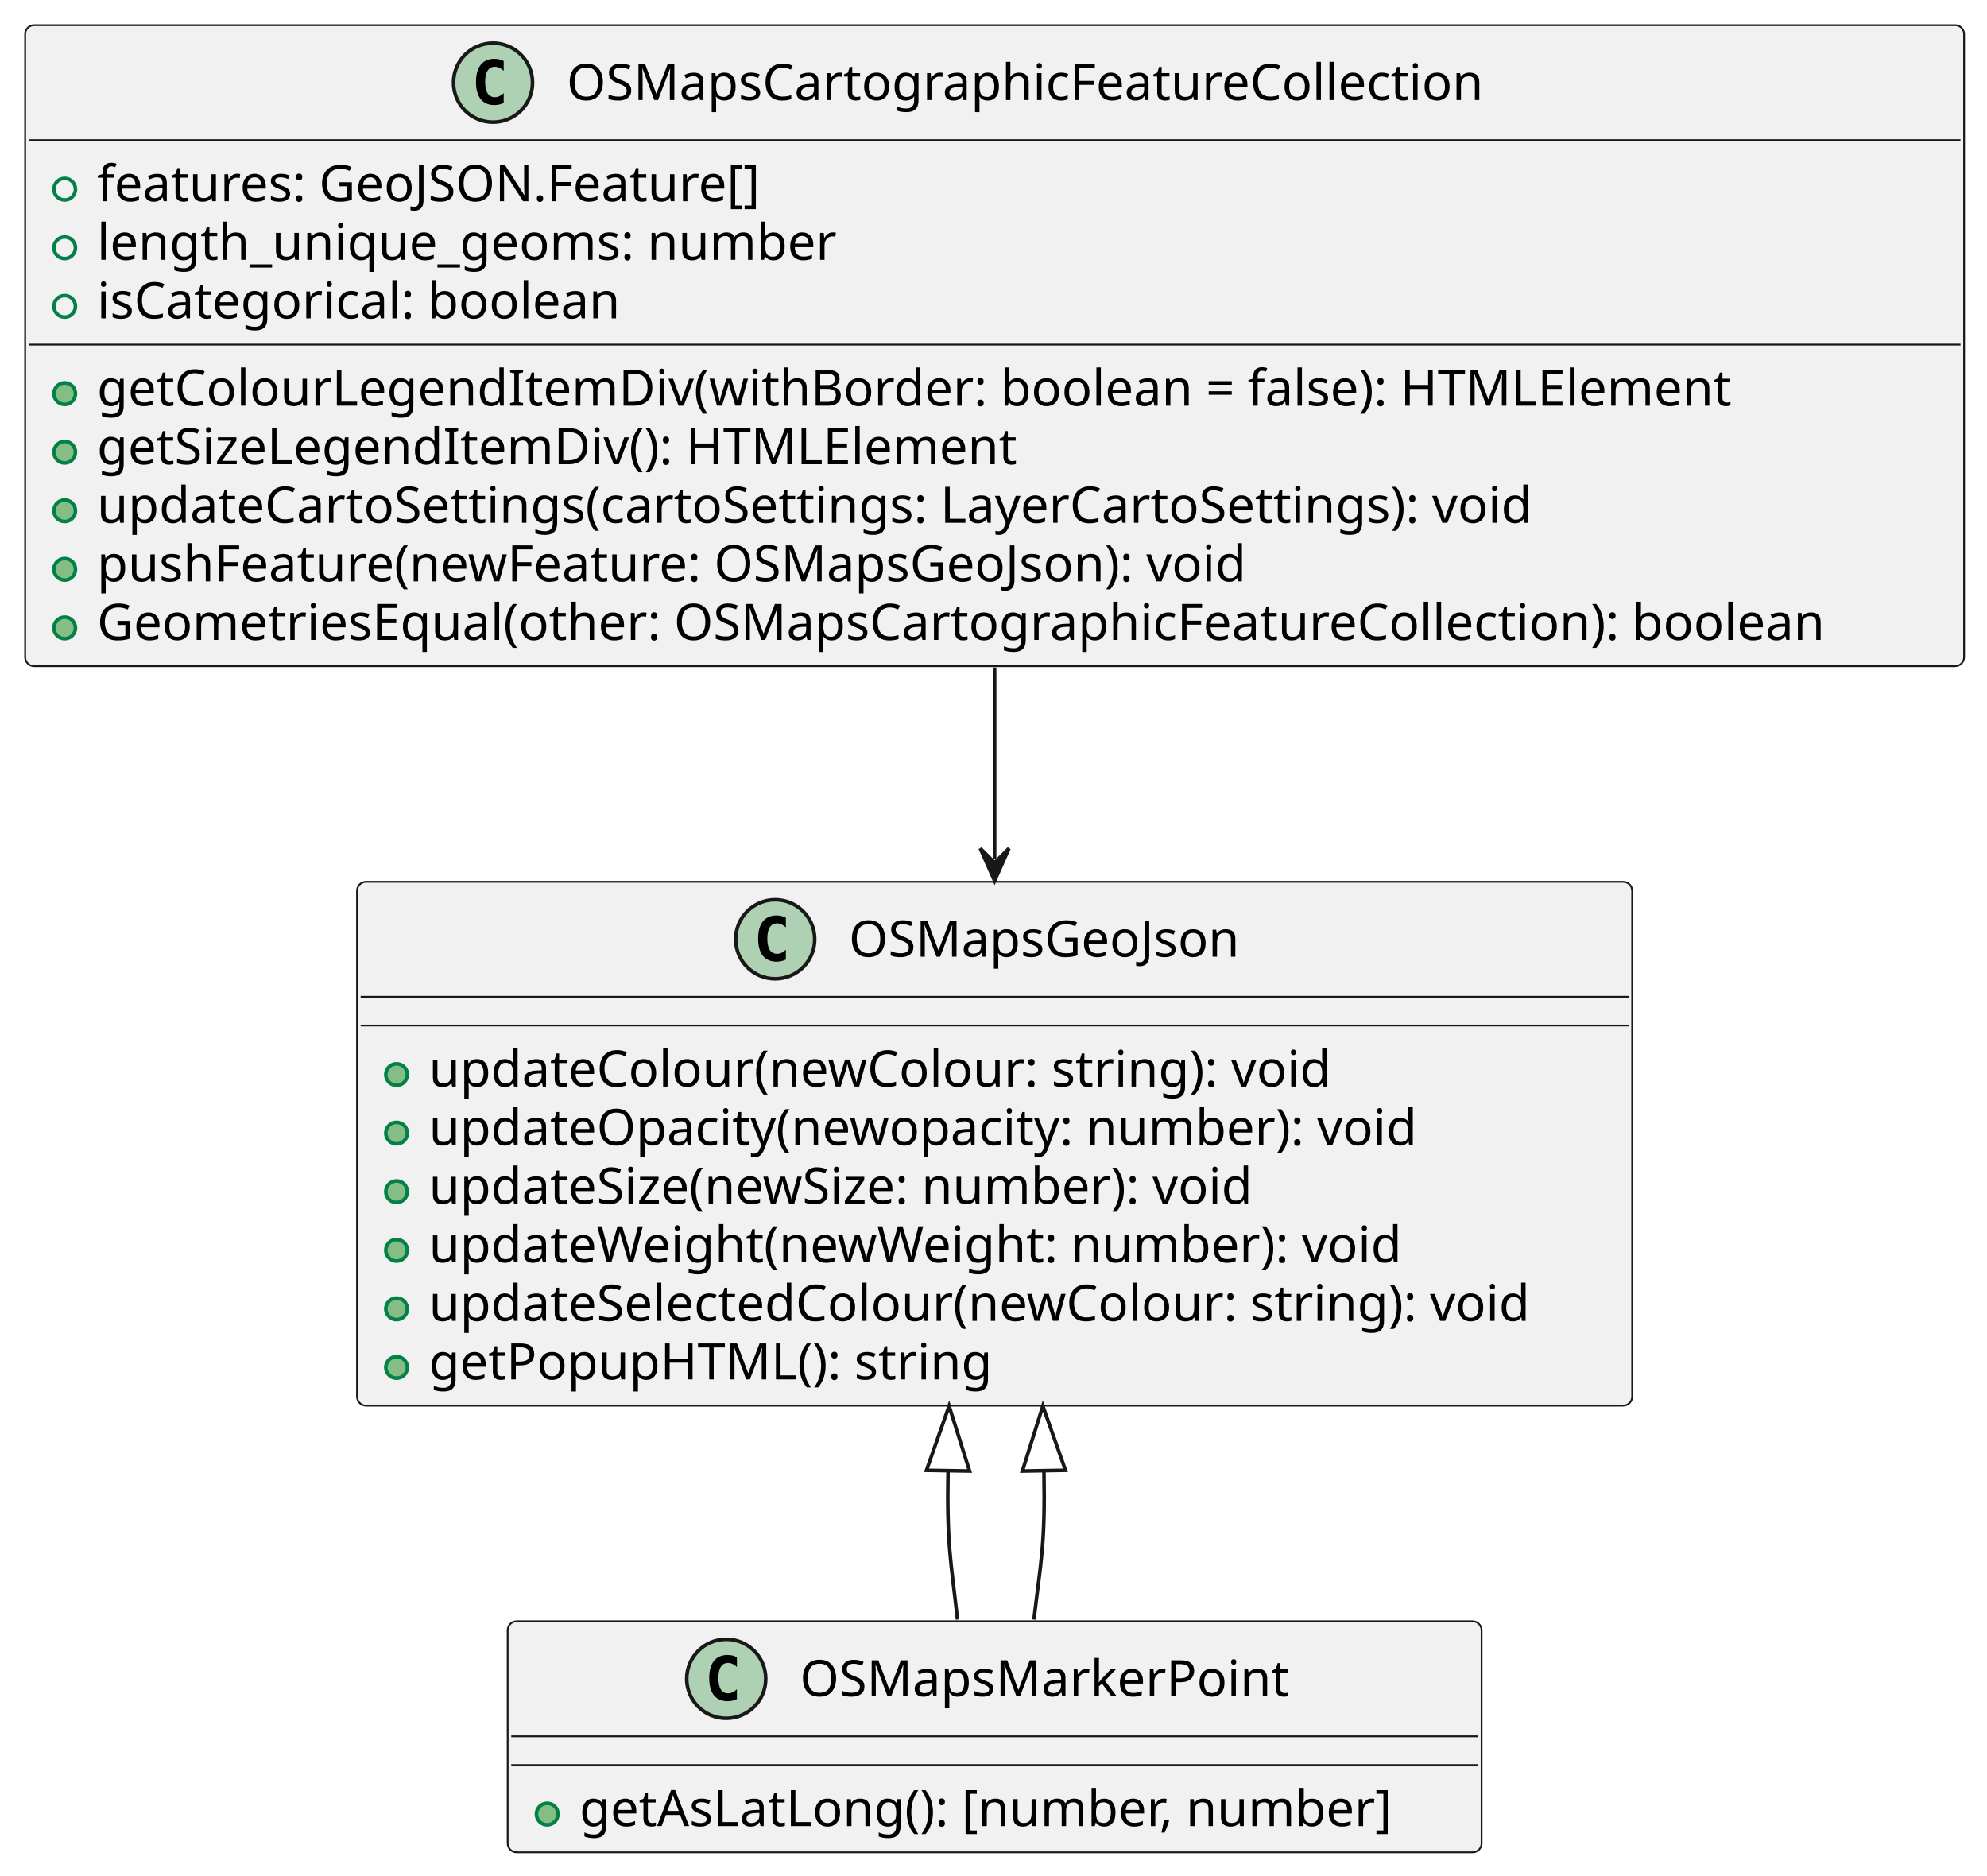
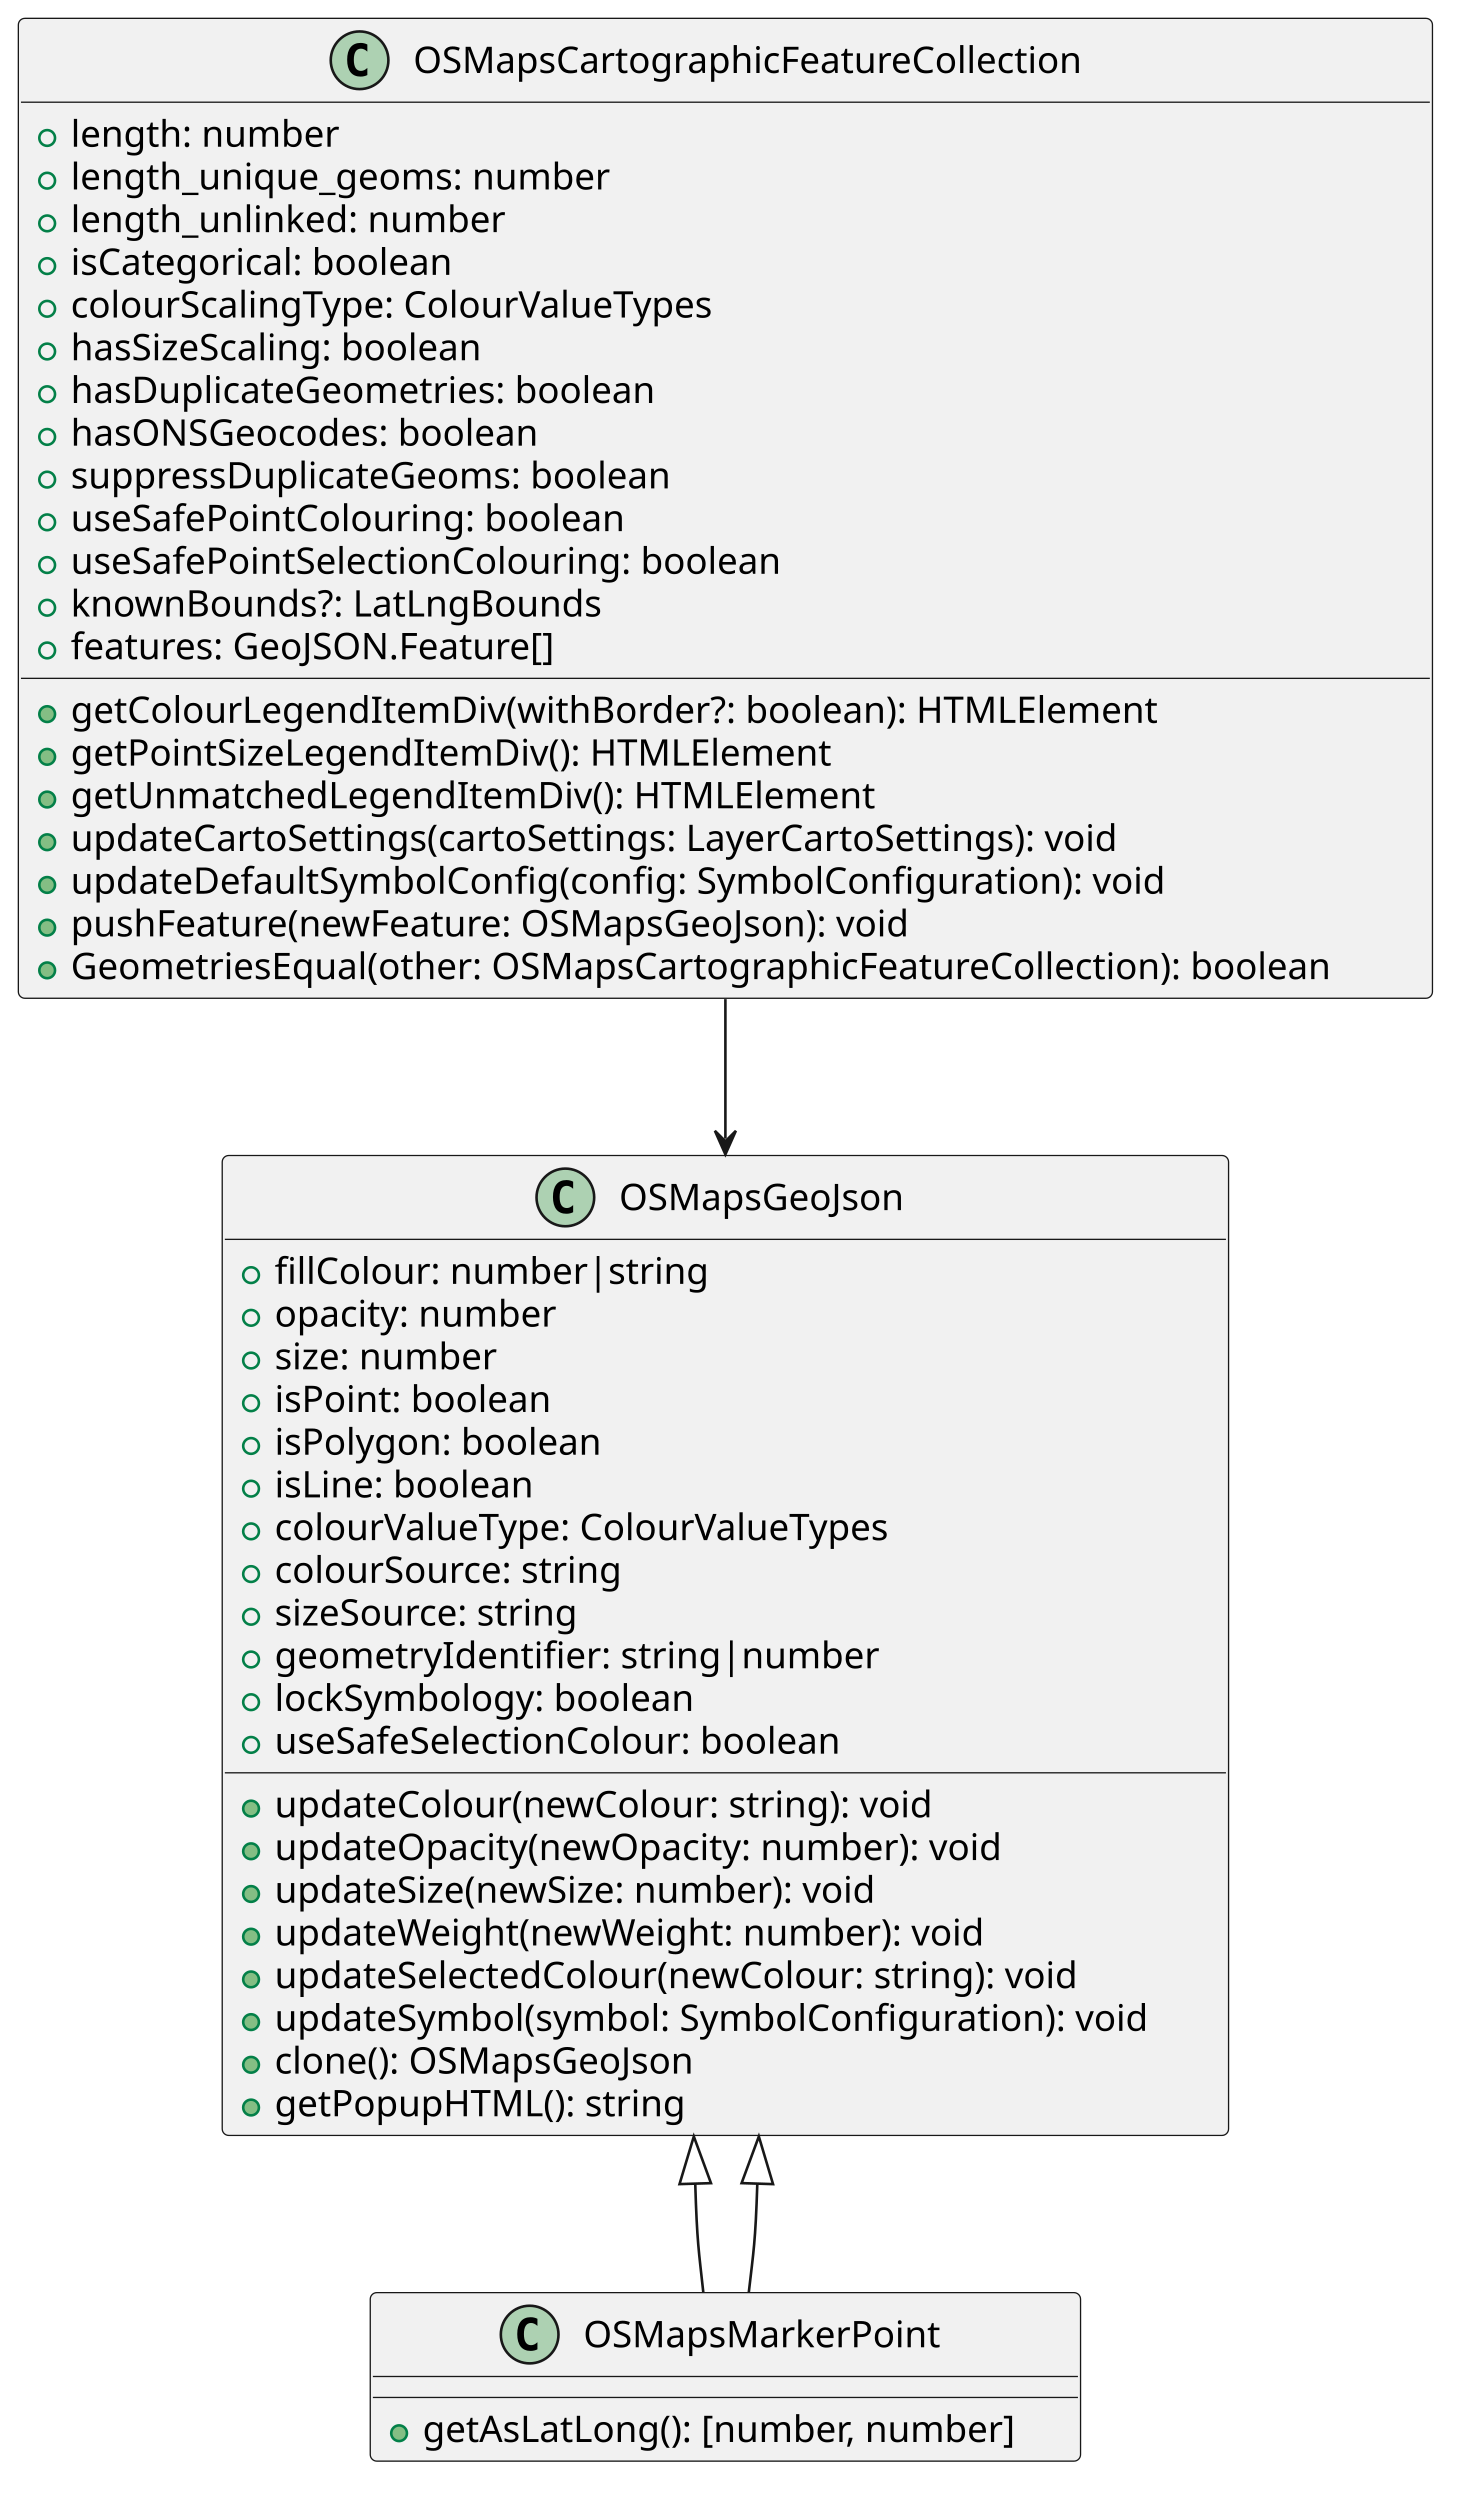
- <svg xmlns="http://www.w3.org/2000/svg" contentStyleType="text/css" data-diagram-type="CLASS" height="522px" preserveAspectRatio="none" style="width:553px;height:522px;background:#FFFFFF;" version="1.1" viewBox="0 0 553 522" width="553px" zoomAndPan="magnify">
+ <svg xmlns="http://www.w3.org/2000/svg" contentStyleType="text/css" data-diagram-type="CLASS" height="954px" preserveAspectRatio="none" style="width:561px;height:954px;background:#FFFFFF;" version="1.1" viewBox="0 0 561 954" width="561px" zoomAndPan="magnify">
  <defs />
  <g>
-     <g class="entity" data-entity="OSMapsGeoJson" data-source-line="1" data-uid="ent0002" id="entity_OSMapsGeoJson">
-       <rect fill="#F1F1F1" height="145.781" rx="2.5" ry="2.5" style="stroke:#181818;stroke-width:0.5;" width="354.877" x="99.37" y="245.37" />
-       <ellipse cx="215.742" cy="261.37" fill="#ADD1B2" rx="11" ry="11" style="stroke:#181818;stroke-width:1;" />
-       <path d="M218.71,267.011 Q218.132,267.308 217.492,267.448 Q216.851,267.604 216.148,267.604 Q213.648,267.604 212.32,265.964 Q211.007,264.308 211.007,261.183 Q211.007,258.058 212.32,256.401 Q213.648,254.745 216.148,254.745 Q216.851,254.745 217.492,254.901 Q218.148,255.058 218.71,255.354 L218.71,258.073 Q218.085,257.495 217.492,257.229 Q216.898,256.948 216.273,256.948 Q214.929,256.948 214.242,258.026 Q213.554,259.089 213.554,261.183 Q213.554,263.276 214.242,264.354 Q214.929,265.417 216.273,265.417 Q216.898,265.417 217.492,265.151 Q218.085,264.87 218.71,264.292 L218.71,267.011 Z " fill="#000000" />
-       <text fill="#000000" font-family="sans-serif" font-size="14" lengthAdjust="spacing" textLength="113.634" x="236.242" y="266.217">OSMapsGeoJson</text>
-       <line style="stroke:#181818;stroke-width:0.5;" x1="100.37" x2="453.247" y1="277.37" y2="277.37" />
-       <line style="stroke:#181818;stroke-width:0.5;" x1="100.37" x2="453.247" y1="285.37" y2="285.37" />
-       <ellipse cx="110.37" cy="299.018" fill="#84BE84" rx="3" ry="3" style="stroke:#038048;stroke-width:1;" />
-       <text fill="#000000" font-family="sans-serif" font-size="14" lengthAdjust="spacing" textLength="268.188" x="119.37" y="302.365">updateColour(newColour: string): void</text>
-       <ellipse cx="110.37" cy="315.315" fill="#84BE84" rx="3" ry="3" style="stroke:#038048;stroke-width:1;" />
-       <text fill="#000000" font-family="sans-serif" font-size="14" lengthAdjust="spacing" textLength="297.028" x="119.37" y="318.662">updateOpacity(newopacity: number): void</text>
-       <ellipse cx="110.37" cy="331.612" fill="#84BE84" rx="3" ry="3" style="stroke:#038048;stroke-width:1;" />
-       <text fill="#000000" font-family="sans-serif" font-size="14" lengthAdjust="spacing" textLength="249.266" x="119.37" y="334.959">updateSize(newSize: number): void</text>
-       <ellipse cx="110.37" cy="347.909" fill="#84BE84" rx="3" ry="3" style="stroke:#038048;stroke-width:1;" />
-       <text fill="#000000" font-family="sans-serif" font-size="14" lengthAdjust="spacing" textLength="290.978" x="119.37" y="351.256">updateWeight(newWeight: number): void</text>
-       <ellipse cx="110.37" cy="364.206" fill="#84BE84" rx="3" ry="3" style="stroke:#038048;stroke-width:1;" />
-       <text fill="#000000" font-family="sans-serif" font-size="14" lengthAdjust="spacing" textLength="328.877" x="119.37" y="367.553">updateSelectedColour(newColour: string): void</text>
-       <ellipse cx="110.37" cy="380.503" fill="#84BE84" rx="3" ry="3" style="stroke:#038048;stroke-width:1;" />
-       <text fill="#000000" font-family="sans-serif" font-size="14" lengthAdjust="spacing" textLength="165.881" x="119.37" y="383.849">getPopupHTML(): string</text>
-     </g>
-     <g class="entity" data-entity="OSMapsMarkerPoint" data-source-line="10" data-uid="ent0003" id="entity_OSMapsMarkerPoint">
-       <rect fill="#F1F1F1" height="64.297" rx="2.5" ry="2.5" style="stroke:#181818;stroke-width:0.5;" width="271.048" x="141.29" y="451.15" />
-       <ellipse cx="202.116" cy="467.15" fill="#ADD1B2" rx="11" ry="11" style="stroke:#181818;stroke-width:1;" />
-       <path d="M205.085,472.791 Q204.507,473.087 203.866,473.228 Q203.226,473.384 202.522,473.384 Q200.022,473.384 198.694,471.744 Q197.382,470.087 197.382,466.962 Q197.382,463.837 198.694,462.181 Q200.022,460.525 202.522,460.525 Q203.226,460.525 203.866,460.681 Q204.522,460.837 205.085,461.134 L205.085,463.853 Q204.46,463.275 203.866,463.009 Q203.272,462.728 202.647,462.728 Q201.304,462.728 200.616,463.806 Q199.929,464.869 199.929,466.962 Q199.929,469.056 200.616,470.134 Q201.304,471.197 202.647,471.197 Q203.272,471.197 203.866,470.931 Q204.46,470.65 205.085,470.072 L205.085,472.791 Z " fill="#000000" />
-       <text fill="#000000" font-family="sans-serif" font-size="14" lengthAdjust="spacing" textLength="140.895" x="222.616" y="471.997">OSMapsMarkerPoint</text>
-       <line style="stroke:#181818;stroke-width:0.5;" x1="142.29" x2="411.338" y1="483.15" y2="483.15" />
-       <line style="stroke:#181818;stroke-width:0.5;" x1="142.29" x2="411.338" y1="491.15" y2="491.15" />
-       <ellipse cx="152.29" cy="504.798" fill="#84BE84" rx="3" ry="3" style="stroke:#038048;stroke-width:1;" />
-       <text fill="#000000" font-family="sans-serif" font-size="14" lengthAdjust="spacing" textLength="245.048" x="161.29" y="508.145">getAsLatLong(): [number, number]</text>
-     </g>
-     <g class="entity" data-entity="OSMapsCartographicFeatureCollection" data-source-line="14" data-uid="ent0005" id="entity_OSMapsCartographicFeatureCollection">
-       <rect fill="#F1F1F1" height="178.375" rx="2.5" ry="2.5" style="stroke:#181818;stroke-width:0.5;" width="539.625" x="7" y="7" />
+     <g class="entity" data-qualified-name="OSMapsGeoJson" data-source-line="1" id="ent0002">
+       <rect fill="#F1F1F1" height="373.938" rx="2.5" ry="2.5" style="stroke:#181818;stroke-width:0.5;" width="384.019" x="84.8" y="440.94" />
+       <ellipse cx="215.742" cy="456.94" fill="#ADD1B2" rx="11" ry="11" style="stroke:#181818;stroke-width:1;" />
+       <path d="M218.711,462.581 Q218.133,462.877 217.492,463.018 Q216.852,463.174 216.149,463.174 Q213.649,463.174 212.321,461.534 Q211.008,459.877 211.008,456.752 Q211.008,453.627 212.321,451.971 Q213.649,450.315 216.149,450.315 Q216.852,450.315 217.492,450.471 Q218.149,450.627 218.711,450.924 L218.711,453.643 Q218.086,453.065 217.492,452.799 Q216.899,452.518 216.274,452.518 Q214.93,452.518 214.242,453.596 Q213.555,454.659 213.555,456.752 Q213.555,458.846 214.242,459.924 Q214.93,460.987 216.274,460.987 Q216.899,460.987 217.492,460.721 Q218.086,460.44 218.711,459.862 L218.711,462.581 Z " fill="#000000" />
+       <text fill="#000000" font-family="sans-serif" font-size="14" lengthAdjust="spacing" textLength="113.634" x="236.242" y="461.787">OSMapsGeoJson</text>
+       <line style="stroke:#181818;stroke-width:0.5;" x1="85.8" x2="467.819" y1="472.94" y2="472.94" />
+       <g data-visibility-modifier="PUBLIC_FIELD">
+         <ellipse cx="95.8" cy="486.588" fill="none" rx="3" ry="3" style="stroke:#038048;stroke-width:1;" />
+       </g>
+       <text fill="#000000" font-family="sans-serif" font-size="14" lengthAdjust="spacing" textLength="170.734" x="104.8" y="489.935">fillColour: number|string</text>
+       <g data-visibility-modifier="PUBLIC_FIELD">
+         <ellipse cx="95.8" cy="502.885" fill="none" rx="3" ry="3" style="stroke:#038048;stroke-width:1;" />
+       </g>
+       <text fill="#000000" font-family="sans-serif" font-size="14" lengthAdjust="spacing" textLength="115.199" x="104.8" y="506.232">opacity: number</text>
+       <g data-visibility-modifier="PUBLIC_FIELD">
+         <ellipse cx="95.8" cy="519.182" fill="none" rx="3" ry="3" style="stroke:#038048;stroke-width:1;" />
+       </g>
+       <text fill="#000000" font-family="sans-serif" font-size="14" lengthAdjust="spacing" textLength="90.952" x="104.8" y="522.529">size: number</text>
+       <g data-visibility-modifier="PUBLIC_FIELD">
+         <ellipse cx="95.8" cy="535.479" fill="none" rx="3" ry="3" style="stroke:#038048;stroke-width:1;" />
+       </g>
+       <text fill="#000000" font-family="sans-serif" font-size="14" lengthAdjust="spacing" textLength="111.583" x="104.8" y="538.826">isPoint: boolean</text>
+       <g data-visibility-modifier="PUBLIC_FIELD">
+         <ellipse cx="95.8" cy="551.776" fill="none" rx="3" ry="3" style="stroke:#038048;stroke-width:1;" />
+       </g>
+       <text fill="#000000" font-family="sans-serif" font-size="14" lengthAdjust="spacing" textLength="131.831" x="104.8" y="555.123">isPolygon: boolean</text>
+       <g data-visibility-modifier="PUBLIC_FIELD">
+         <ellipse cx="95.8" cy="568.073" fill="none" rx="3" ry="3" style="stroke:#038048;stroke-width:1;" />
+       </g>
+       <text fill="#000000" font-family="sans-serif" font-size="14" lengthAdjust="spacing" textLength="105.499" x="104.8" y="571.419">isLine: boolean</text>
+       <g data-visibility-modifier="PUBLIC_FIELD">
+         <ellipse cx="95.8" cy="584.37" fill="none" rx="3" ry="3" style="stroke:#038048;stroke-width:1;" />
+       </g>
+       <text fill="#000000" font-family="sans-serif" font-size="14" lengthAdjust="spacing" textLength="252.971" x="104.8" y="587.716">colourValueType: ColourValueTypes</text>
+       <g data-visibility-modifier="PUBLIC_FIELD">
+         <ellipse cx="95.8" cy="600.667" fill="none" rx="3" ry="3" style="stroke:#038048;stroke-width:1;" />
+       </g>
+       <text fill="#000000" font-family="sans-serif" font-size="14" lengthAdjust="spacing" textLength="141.094" x="104.8" y="604.013">colourSource: string</text>
+       <g data-visibility-modifier="PUBLIC_FIELD">
+         <ellipse cx="95.8" cy="616.963" fill="none" rx="3" ry="3" style="stroke:#038048;stroke-width:1;" />
+       </g>
+       <text fill="#000000" font-family="sans-serif" font-size="14" lengthAdjust="spacing" textLength="124.893" x="104.8" y="620.31">sizeSource: string</text>
+       <g data-visibility-modifier="PUBLIC_FIELD">
+         <ellipse cx="95.8" cy="633.26" fill="none" rx="3" ry="3" style="stroke:#038048;stroke-width:1;" />
+       </g>
+       <text fill="#000000" font-family="sans-serif" font-size="14" lengthAdjust="spacing" textLength="239.627" x="104.8" y="636.607">geometryIdentifier: string|number</text>
+       <g data-visibility-modifier="PUBLIC_FIELD">
+         <ellipse cx="95.8" cy="649.557" fill="none" rx="3" ry="3" style="stroke:#038048;stroke-width:1;" />
+       </g>
+       <text fill="#000000" font-family="sans-serif" font-size="14" lengthAdjust="spacing" textLength="171.288" x="104.8" y="652.904">lockSymbology: boolean</text>
+       <g data-visibility-modifier="PUBLIC_FIELD">
+         <ellipse cx="95.8" cy="665.854" fill="none" rx="3" ry="3" style="stroke:#038048;stroke-width:1;" />
+       </g>
+       <text fill="#000000" font-family="sans-serif" font-size="14" lengthAdjust="spacing" textLength="230.87" x="104.8" y="669.201">useSafeSelectionColour: boolean</text>
+       <line style="stroke:#181818;stroke-width:0.5;" x1="85.8" x2="467.819" y1="676.503" y2="676.503" />
+       <g data-visibility-modifier="PUBLIC_METHOD">
+         <ellipse cx="95.8" cy="690.151" fill="#84BE84" rx="3" ry="3" style="stroke:#038048;stroke-width:1;" />
+       </g>
+       <text fill="#000000" font-family="sans-serif" font-size="14" lengthAdjust="spacing" textLength="268.188" x="104.8" y="693.498">updateColour(newColour: string): void</text>
+       <g data-visibility-modifier="PUBLIC_METHOD">
+         <ellipse cx="95.8" cy="706.448" fill="#84BE84" rx="3" ry="3" style="stroke:#038048;stroke-width:1;" />
+       </g>
+       <text fill="#000000" font-family="sans-serif" font-size="14" lengthAdjust="spacing" textLength="299.482" x="104.8" y="709.794">updateOpacity(newOpacity: number): void</text>
+       <g data-visibility-modifier="PUBLIC_METHOD">
+         <ellipse cx="95.8" cy="722.745" fill="#84BE84" rx="3" ry="3" style="stroke:#038048;stroke-width:1;" />
+       </g>
+       <text fill="#000000" font-family="sans-serif" font-size="14" lengthAdjust="spacing" textLength="249.266" x="104.8" y="726.091">updateSize(newSize: number): void</text>
+       <g data-visibility-modifier="PUBLIC_METHOD">
+         <ellipse cx="95.8" cy="739.042" fill="#84BE84" rx="3" ry="3" style="stroke:#038048;stroke-width:1;" />
+       </g>
+       <text fill="#000000" font-family="sans-serif" font-size="14" lengthAdjust="spacing" textLength="290.978" x="104.8" y="742.388">updateWeight(newWeight: number): void</text>
+       <g data-visibility-modifier="PUBLIC_METHOD">
+         <ellipse cx="95.8" cy="755.338" fill="#84BE84" rx="3" ry="3" style="stroke:#038048;stroke-width:1;" />
+       </g>
+       <text fill="#000000" font-family="sans-serif" font-size="14" lengthAdjust="spacing" textLength="328.877" x="104.8" y="758.685">updateSelectedColour(newColour: string): void</text>
+       <g data-visibility-modifier="PUBLIC_METHOD">
+         <ellipse cx="95.8" cy="771.635" fill="#84BE84" rx="3" ry="3" style="stroke:#038048;stroke-width:1;" />
+       </g>
+       <text fill="#000000" font-family="sans-serif" font-size="14" lengthAdjust="spacing" textLength="358.019" x="104.8" y="774.982">updateSymbol(symbol: SymbolConfiguration): void</text>
+       <g data-visibility-modifier="PUBLIC_METHOD">
+         <ellipse cx="95.8" cy="787.932" fill="#84BE84" rx="3" ry="3" style="stroke:#038048;stroke-width:1;" />
+       </g>
+       <text fill="#000000" font-family="sans-serif" font-size="14" lengthAdjust="spacing" textLength="171.363" x="104.8" y="791.279">clone(): OSMapsGeoJson</text>
+       <g data-visibility-modifier="PUBLIC_METHOD">
+         <ellipse cx="95.8" cy="804.229" fill="#84BE84" rx="3" ry="3" style="stroke:#038048;stroke-width:1;" />
+       </g>
+       <text fill="#000000" font-family="sans-serif" font-size="14" lengthAdjust="spacing" textLength="165.881" x="104.8" y="807.576">getPopupHTML(): string</text>
+     </g>
+     <g class="entity" data-qualified-name="OSMapsMarkerPoint" data-source-line="24" id="ent0003">
+       <rect fill="#F1F1F1" height="64.297" rx="2.5" ry="2.5" style="stroke:#181818;stroke-width:0.5;" width="271.048" x="141.29" y="874.87" />
+       <ellipse cx="202.116" cy="890.87" fill="#ADD1B2" rx="11" ry="11" style="stroke:#181818;stroke-width:1;" />
+       <path d="M205.085,896.511 Q204.507,896.808 203.866,896.948 Q203.226,897.104 202.522,897.104 Q200.022,897.104 198.694,895.464 Q197.382,893.808 197.382,890.683 Q197.382,887.558 198.694,885.901 Q200.022,884.245 202.522,884.245 Q203.226,884.245 203.866,884.401 Q204.522,884.558 205.085,884.854 L205.085,887.573 Q204.46,886.995 203.866,886.729 Q203.272,886.448 202.647,886.448 Q201.304,886.448 200.616,887.526 Q199.929,888.589 199.929,890.683 Q199.929,892.776 200.616,893.854 Q201.304,894.917 202.647,894.917 Q203.272,894.917 203.866,894.651 Q204.46,894.37 205.085,893.792 L205.085,896.511 Z " fill="#000000" />
+       <text fill="#000000" font-family="sans-serif" font-size="14" lengthAdjust="spacing" textLength="140.895" x="222.616" y="895.717">OSMapsMarkerPoint</text>
+       <line style="stroke:#181818;stroke-width:0.5;" x1="142.29" x2="411.338" y1="906.87" y2="906.87" />
+       <line style="stroke:#181818;stroke-width:0.5;" x1="142.29" x2="411.338" y1="914.87" y2="914.87" />
+       <g data-visibility-modifier="PUBLIC_METHOD">
+         <ellipse cx="152.29" cy="928.518" fill="#84BE84" rx="3" ry="3" style="stroke:#038048;stroke-width:1;" />
+       </g>
+       <text fill="#000000" font-family="sans-serif" font-size="14" lengthAdjust="spacing" textLength="245.048" x="161.29" y="931.865">getAsLatLong(): [number, number]</text>
+     </g>
+     <g class="entity" data-qualified-name="OSMapsCartographicFeatureCollection" data-source-line="28" id="ent0005">
+       <rect fill="#F1F1F1" height="373.938" rx="2.5" ry="2.5" style="stroke:#181818;stroke-width:0.5;" width="539.625" x="7" y="7" />
      <ellipse cx="137.211" cy="23" fill="#ADD1B2" rx="11" ry="11" style="stroke:#181818;stroke-width:1;" />
      <path d="M140.18,28.641 Q139.602,28.938 138.961,29.078 Q138.32,29.234 137.617,29.234 Q135.117,29.234 133.789,27.594 Q132.477,25.938 132.477,22.812 Q132.477,19.688 133.789,18.031 Q135.117,16.375 137.617,16.375 Q138.32,16.375 138.961,16.531 Q139.617,16.688 140.18,16.984 L140.18,19.703 Q139.555,19.125 138.961,18.859 Q138.367,18.578 137.742,18.578 Q136.398,18.578 135.711,19.656 Q135.023,20.719 135.023,22.812 Q135.023,24.906 135.711,25.984 Q136.398,27.047 137.742,27.047 Q138.367,27.047 138.961,26.781 Q139.555,26.5 140.18,25.922 L140.18,28.641 Z " fill="#000000" />
      <text fill="#000000" font-family="sans-serif" font-size="14" lengthAdjust="spacing" textLength="270.703" x="157.711" y="27.847">OSMapsCartographicFeatureCollection</text>
      <line style="stroke:#181818;stroke-width:0.5;" x1="8" x2="545.625" y1="39" y2="39" />
-       <ellipse cx="18" cy="52.648" fill="none" rx="3" ry="3" style="stroke:#038048;stroke-width:1;" />
-       <text fill="#000000" font-family="sans-serif" font-size="14" lengthAdjust="spacing" textLength="199.199" x="27" y="55.995">features: GeoJSON.Feature[]</text>
-       <ellipse cx="18" cy="68.945" fill="none" rx="3" ry="3" style="stroke:#038048;stroke-width:1;" />
+       <g data-visibility-modifier="PUBLIC_FIELD">
+         <ellipse cx="18" cy="52.648" fill="none" rx="3" ry="3" style="stroke:#038048;stroke-width:1;" />
+       </g>
+       <text fill="#000000" font-family="sans-serif" font-size="14" lengthAdjust="spacing" textLength="108.432" x="27" y="55.995">length: number</text>
+       <g data-visibility-modifier="PUBLIC_FIELD">
+         <ellipse cx="18" cy="68.945" fill="none" rx="3" ry="3" style="stroke:#038048;stroke-width:1;" />
+       </g>
      <text fill="#000000" font-family="sans-serif" font-size="14" lengthAdjust="spacing" textLength="217.438" x="27" y="72.292">length_unique_geoms: number</text>
-       <ellipse cx="18" cy="85.242" fill="none" rx="3" ry="3" style="stroke:#038048;stroke-width:1;" />
-       <text fill="#000000" font-family="sans-serif" font-size="14" lengthAdjust="spacing" textLength="156.044" x="27" y="88.589">isCategorical: boolean</text>
-       <line style="stroke:#181818;stroke-width:0.5;" x1="8" x2="545.625" y1="95.891" y2="95.891" />
-       <ellipse cx="18" cy="109.539" fill="#84BE84" rx="3" ry="3" style="stroke:#038048;stroke-width:1;" />
-       <text fill="#000000" font-family="sans-serif" font-size="14" lengthAdjust="spacing" textLength="487.881" x="27" y="112.886">getColourLegendItemDiv(withBorder: boolean = false): HTMLElement</text>
-       <ellipse cx="18" cy="125.836" fill="#84BE84" rx="3" ry="3" style="stroke:#038048;stroke-width:1;" />
-       <text fill="#000000" font-family="sans-serif" font-size="14" lengthAdjust="spacing" textLength="275.235" x="27" y="129.183">getSizeLegendItemDiv(): HTMLElement</text>
-       <ellipse cx="18" cy="142.133" fill="#84BE84" rx="3" ry="3" style="stroke:#038048;stroke-width:1;" />
-       <text fill="#000000" font-family="sans-serif" font-size="14" lengthAdjust="spacing" textLength="431.929" x="27" y="145.48">updateCartoSettings(cartoSettings: LayerCartoSettings): void</text>
-       <ellipse cx="18" cy="158.43" fill="#84BE84" rx="3" ry="3" style="stroke:#038048;stroke-width:1;" />
-       <text fill="#000000" font-family="sans-serif" font-size="14" lengthAdjust="spacing" textLength="343.335" x="27" y="161.776">pushFeature(newFeature: OSMapsGeoJson): void</text>
-       <ellipse cx="18" cy="174.727" fill="#84BE84" rx="3" ry="3" style="stroke:#038048;stroke-width:1;" />
-       <text fill="#000000" font-family="sans-serif" font-size="14" lengthAdjust="spacing" textLength="513.625" x="27" y="178.073">GeometriesEqual(other: OSMapsCartographicFeatureCollection): boolean</text>
-     </g>
-     <g class="link" data-entity-1="OSMapsGeoJson" data-entity-2="OSMapsMarkerPoint" data-source-line="11" data-uid="lnk4" id="link_OSMapsGeoJson_OSMapsMarkerPoint">
-       <path d="M263.846,409.248 C263.506,430.058 264.58,433.72 266.48,450.68" fill="none" id="OSMapsGeoJson-backto-OSMapsMarkerPoint" style="stroke:#181818;stroke-width:1;" />
-       <polygon fill="none" points="264.14,391.25,257.847,409.15,269.845,409.346,264.14,391.25" style="stroke:#181818;stroke-width:1;" />
-     </g>
-     <g class="link" data-entity-1="OSMapsGeoJson" data-entity-2="OSMapsMarkerPoint" data-source-line="26" data-uid="lnk7" id="link_OSMapsGeoJson_OSMapsMarkerPoint">
-       <path codeLine="26" d="M290.541,409.247 C290.901,430.057 289.76,433.72 287.75,450.68" fill="none" id="OSMapsGeoJson-backto-OSMapsMarkerPoint-1" style="stroke:#181818;stroke-width:1;" />
-       <polygon fill="none" points="290.23,391.25,284.542,409.351,296.54,409.144,290.23,391.25" style="stroke:#181818;stroke-width:1;" />
-     </g>
-     <g class="link" data-entity-1="OSMapsCartographicFeatureCollection" data-entity-2="OSMapsGeoJson" data-source-line="25" data-uid="lnk6" id="link_OSMapsCartographicFeatureCollection_OSMapsGeoJson">
-       <path codeLine="25" d="M276.81,185.75 C276.81,205.46 276.81,220.12 276.81,239.08" fill="none" id="OSMapsCartographicFeatureCollection-to-OSMapsGeoJson" style="stroke:#181818;stroke-width:1;" />
-       <polygon fill="#181818" points="276.81,245.08,280.81,236.08,276.81,240.08,272.81,236.08,276.81,245.08" style="stroke:#181818;stroke-width:1;" />
+       <g data-visibility-modifier="PUBLIC_FIELD">
+         <ellipse cx="18" cy="85.242" fill="none" rx="3" ry="3" style="stroke:#038048;stroke-width:1;" />
+       </g>
+       <text fill="#000000" font-family="sans-serif" font-size="14" lengthAdjust="spacing" textLength="175.438" x="27" y="88.589">length_unlinked: number</text>
+       <g data-visibility-modifier="PUBLIC_FIELD">
+         <ellipse cx="18" cy="101.539" fill="none" rx="3" ry="3" style="stroke:#038048;stroke-width:1;" />
+       </g>
+       <text fill="#000000" font-family="sans-serif" font-size="14" lengthAdjust="spacing" textLength="156.044" x="27" y="104.886">isCategorical: boolean</text>
+       <g data-visibility-modifier="PUBLIC_FIELD">
+         <ellipse cx="18" cy="117.836" fill="none" rx="3" ry="3" style="stroke:#038048;stroke-width:1;" />
+       </g>
+       <text fill="#000000" font-family="sans-serif" font-size="14" lengthAdjust="spacing" textLength="264.141" x="27" y="121.183">colourScalingType: ColourValueTypes</text>
+       <g data-visibility-modifier="PUBLIC_FIELD">
+         <ellipse cx="18" cy="134.133" fill="none" rx="3" ry="3" style="stroke:#038048;stroke-width:1;" />
+       </g>
+       <text fill="#000000" font-family="sans-serif" font-size="14" lengthAdjust="spacing" textLength="169.326" x="27" y="137.48">hasSizeScaling: boolean</text>
+       <g data-visibility-modifier="PUBLIC_FIELD">
+         <ellipse cx="18" cy="150.43" fill="none" rx="3" ry="3" style="stroke:#038048;stroke-width:1;" />
+       </g>
+       <text fill="#000000" font-family="sans-serif" font-size="14" lengthAdjust="spacing" textLength="237.904" x="27" y="153.776">hasDuplicateGeometries: boolean</text>
+       <g data-visibility-modifier="PUBLIC_FIELD">
+         <ellipse cx="18" cy="166.727" fill="none" rx="3" ry="3" style="stroke:#038048;stroke-width:1;" />
+       </g>
+       <text fill="#000000" font-family="sans-serif" font-size="14" lengthAdjust="spacing" textLength="189.349" x="27" y="170.073">hasONSGeocodes: boolean</text>
+       <g data-visibility-modifier="PUBLIC_FIELD">
+         <ellipse cx="18" cy="183.023" fill="none" rx="3" ry="3" style="stroke:#038048;stroke-width:1;" />
+       </g>
+       <text fill="#000000" font-family="sans-serif" font-size="14" lengthAdjust="spacing" textLength="243.694" x="27" y="186.37">suppressDuplicateGeoms: boolean</text>
+       <g data-visibility-modifier="PUBLIC_FIELD">
+         <ellipse cx="18" cy="199.32" fill="none" rx="3" ry="3" style="stroke:#038048;stroke-width:1;" />
+       </g>
+       <text fill="#000000" font-family="sans-serif" font-size="14" lengthAdjust="spacing" textLength="223.262" x="27" y="202.667">useSafePointColouring: boolean</text>
+       <g data-visibility-modifier="PUBLIC_FIELD">
+         <ellipse cx="18" cy="215.617" fill="none" rx="3" ry="3" style="stroke:#038048;stroke-width:1;" />
+       </g>
+       <text fill="#000000" font-family="sans-serif" font-size="14" lengthAdjust="spacing" textLength="287.779" x="27" y="218.964">useSafePointSelectionColouring: boolean</text>
+       <g data-visibility-modifier="PUBLIC_FIELD">
+         <ellipse cx="18" cy="231.914" fill="none" rx="3" ry="3" style="stroke:#038048;stroke-width:1;" />
+       </g>
+       <text fill="#000000" font-family="sans-serif" font-size="14" lengthAdjust="spacing" textLength="214.088" x="27" y="235.261">knownBounds?: LatLngBounds</text>
+       <g data-visibility-modifier="PUBLIC_FIELD">
+         <ellipse cx="18" cy="248.211" fill="none" rx="3" ry="3" style="stroke:#038048;stroke-width:1;" />
+       </g>
+       <text fill="#000000" font-family="sans-serif" font-size="14" lengthAdjust="spacing" textLength="199.199" x="27" y="251.558">features: GeoJSON.Feature[]</text>
+       <line style="stroke:#181818;stroke-width:0.5;" x1="8" x2="545.625" y1="258.859" y2="258.859" />
+       <g data-visibility-modifier="PUBLIC_METHOD">
+         <ellipse cx="18" cy="272.508" fill="#84BE84" rx="3" ry="3" style="stroke:#038048;stroke-width:1;" />
+       </g>
+       <text fill="#000000" font-family="sans-serif" font-size="14" lengthAdjust="spacing" textLength="441.376" x="27" y="275.854">getColourLegendItemDiv(withBorder?: boolean): HTMLElement</text>
+       <g data-visibility-modifier="PUBLIC_METHOD">
+         <ellipse cx="18" cy="288.805" fill="#84BE84" rx="3" ry="3" style="stroke:#038048;stroke-width:1;" />
+       </g>
+       <text fill="#000000" font-family="sans-serif" font-size="14" lengthAdjust="spacing" textLength="310.495" x="27" y="292.151">getPointSizeLegendItemDiv(): HTMLElement</text>
+       <g data-visibility-modifier="PUBLIC_METHOD">
+         <ellipse cx="18" cy="305.102" fill="#84BE84" rx="3" ry="3" style="stroke:#038048;stroke-width:1;" />
+       </g>
+       <text fill="#000000" font-family="sans-serif" font-size="14" lengthAdjust="spacing" textLength="327.394" x="27" y="308.448">getUnmatchedLegendItemDiv(): HTMLElement</text>
+       <g data-visibility-modifier="PUBLIC_METHOD">
+         <ellipse cx="18" cy="321.398" fill="#84BE84" rx="3" ry="3" style="stroke:#038048;stroke-width:1;" />
+       </g>
+       <text fill="#000000" font-family="sans-serif" font-size="14" lengthAdjust="spacing" textLength="431.929" x="27" y="324.745">updateCartoSettings(cartoSettings: LayerCartoSettings): void</text>
+       <g data-visibility-modifier="PUBLIC_METHOD">
+         <ellipse cx="18" cy="337.695" fill="#84BE84" rx="3" ry="3" style="stroke:#038048;stroke-width:1;" />
+       </g>
+       <text fill="#000000" font-family="sans-serif" font-size="14" lengthAdjust="spacing" textLength="446.373" x="27" y="341.042">updateDefaultSymbolConfig(config: SymbolConfiguration): void</text>
+       <g data-visibility-modifier="PUBLIC_METHOD">
+         <ellipse cx="18" cy="353.992" fill="#84BE84" rx="3" ry="3" style="stroke:#038048;stroke-width:1;" />
+       </g>
+       <text fill="#000000" font-family="sans-serif" font-size="14" lengthAdjust="spacing" textLength="343.335" x="27" y="357.339">pushFeature(newFeature: OSMapsGeoJson): void</text>
+       <g data-visibility-modifier="PUBLIC_METHOD">
+         <ellipse cx="18" cy="370.289" fill="#84BE84" rx="3" ry="3" style="stroke:#038048;stroke-width:1;" />
+       </g>
+       <text fill="#000000" font-family="sans-serif" font-size="14" lengthAdjust="spacing" textLength="513.625" x="27" y="373.636">GeometriesEqual(other: OSMapsCartographicFeatureCollection): boolean</text>
+     </g>
+     <g class="link" data-entity-1="ent0002" data-entity-2="ent0003" data-link-type="extension" data-source-line="25" id="lnk4">
+       <path d="M265.306,833.272 C265.996,855.992 266.66,858.76 268.37,874.67" fill="none" id="OSMapsGeoJson-backto-OSMapsMarkerPoint" style="stroke:#181818;stroke-width:1;" />
+       <polygon fill="none" points="264.76,815.28,259.309,833.454,271.304,833.09,264.76,815.28" style="stroke:#181818;stroke-width:1;" />
+     </g>
+     <g class="link" data-entity-1="ent0002" data-entity-2="ent0003" data-link-type="extension" data-source-line="52" id="lnk7">
+       <path codeLine="52" d="M288.992,833.271 C288.262,855.991 287.57,858.76 285.75,874.67" fill="none" id="OSMapsGeoJson-backto-OSMapsMarkerPoint-1" style="stroke:#181818;stroke-width:1;" />
+       <polygon fill="none" points="289.57,815.28,282.995,833.078,294.989,833.463,289.57,815.28" style="stroke:#181818;stroke-width:1;" />
+     </g>
+     <g class="link" data-entity-1="ent0005" data-entity-2="ent0002" data-link-type="dependency" data-source-line="51" id="lnk6">
+       <path codeLine="51" d="M276.81,381.28 C276.81,400.92 276.81,414.89 276.81,434.52" fill="none" id="OSMapsCartographicFeatureCollection-to-OSMapsGeoJson" style="stroke:#181818;stroke-width:1;" />
+       <polygon fill="#181818" points="276.81,440.52,280.81,431.52,276.81,435.52,272.81,431.52,276.81,440.52" style="stroke:#181818;stroke-width:1;" />
    </g>
  </g>
</svg>
